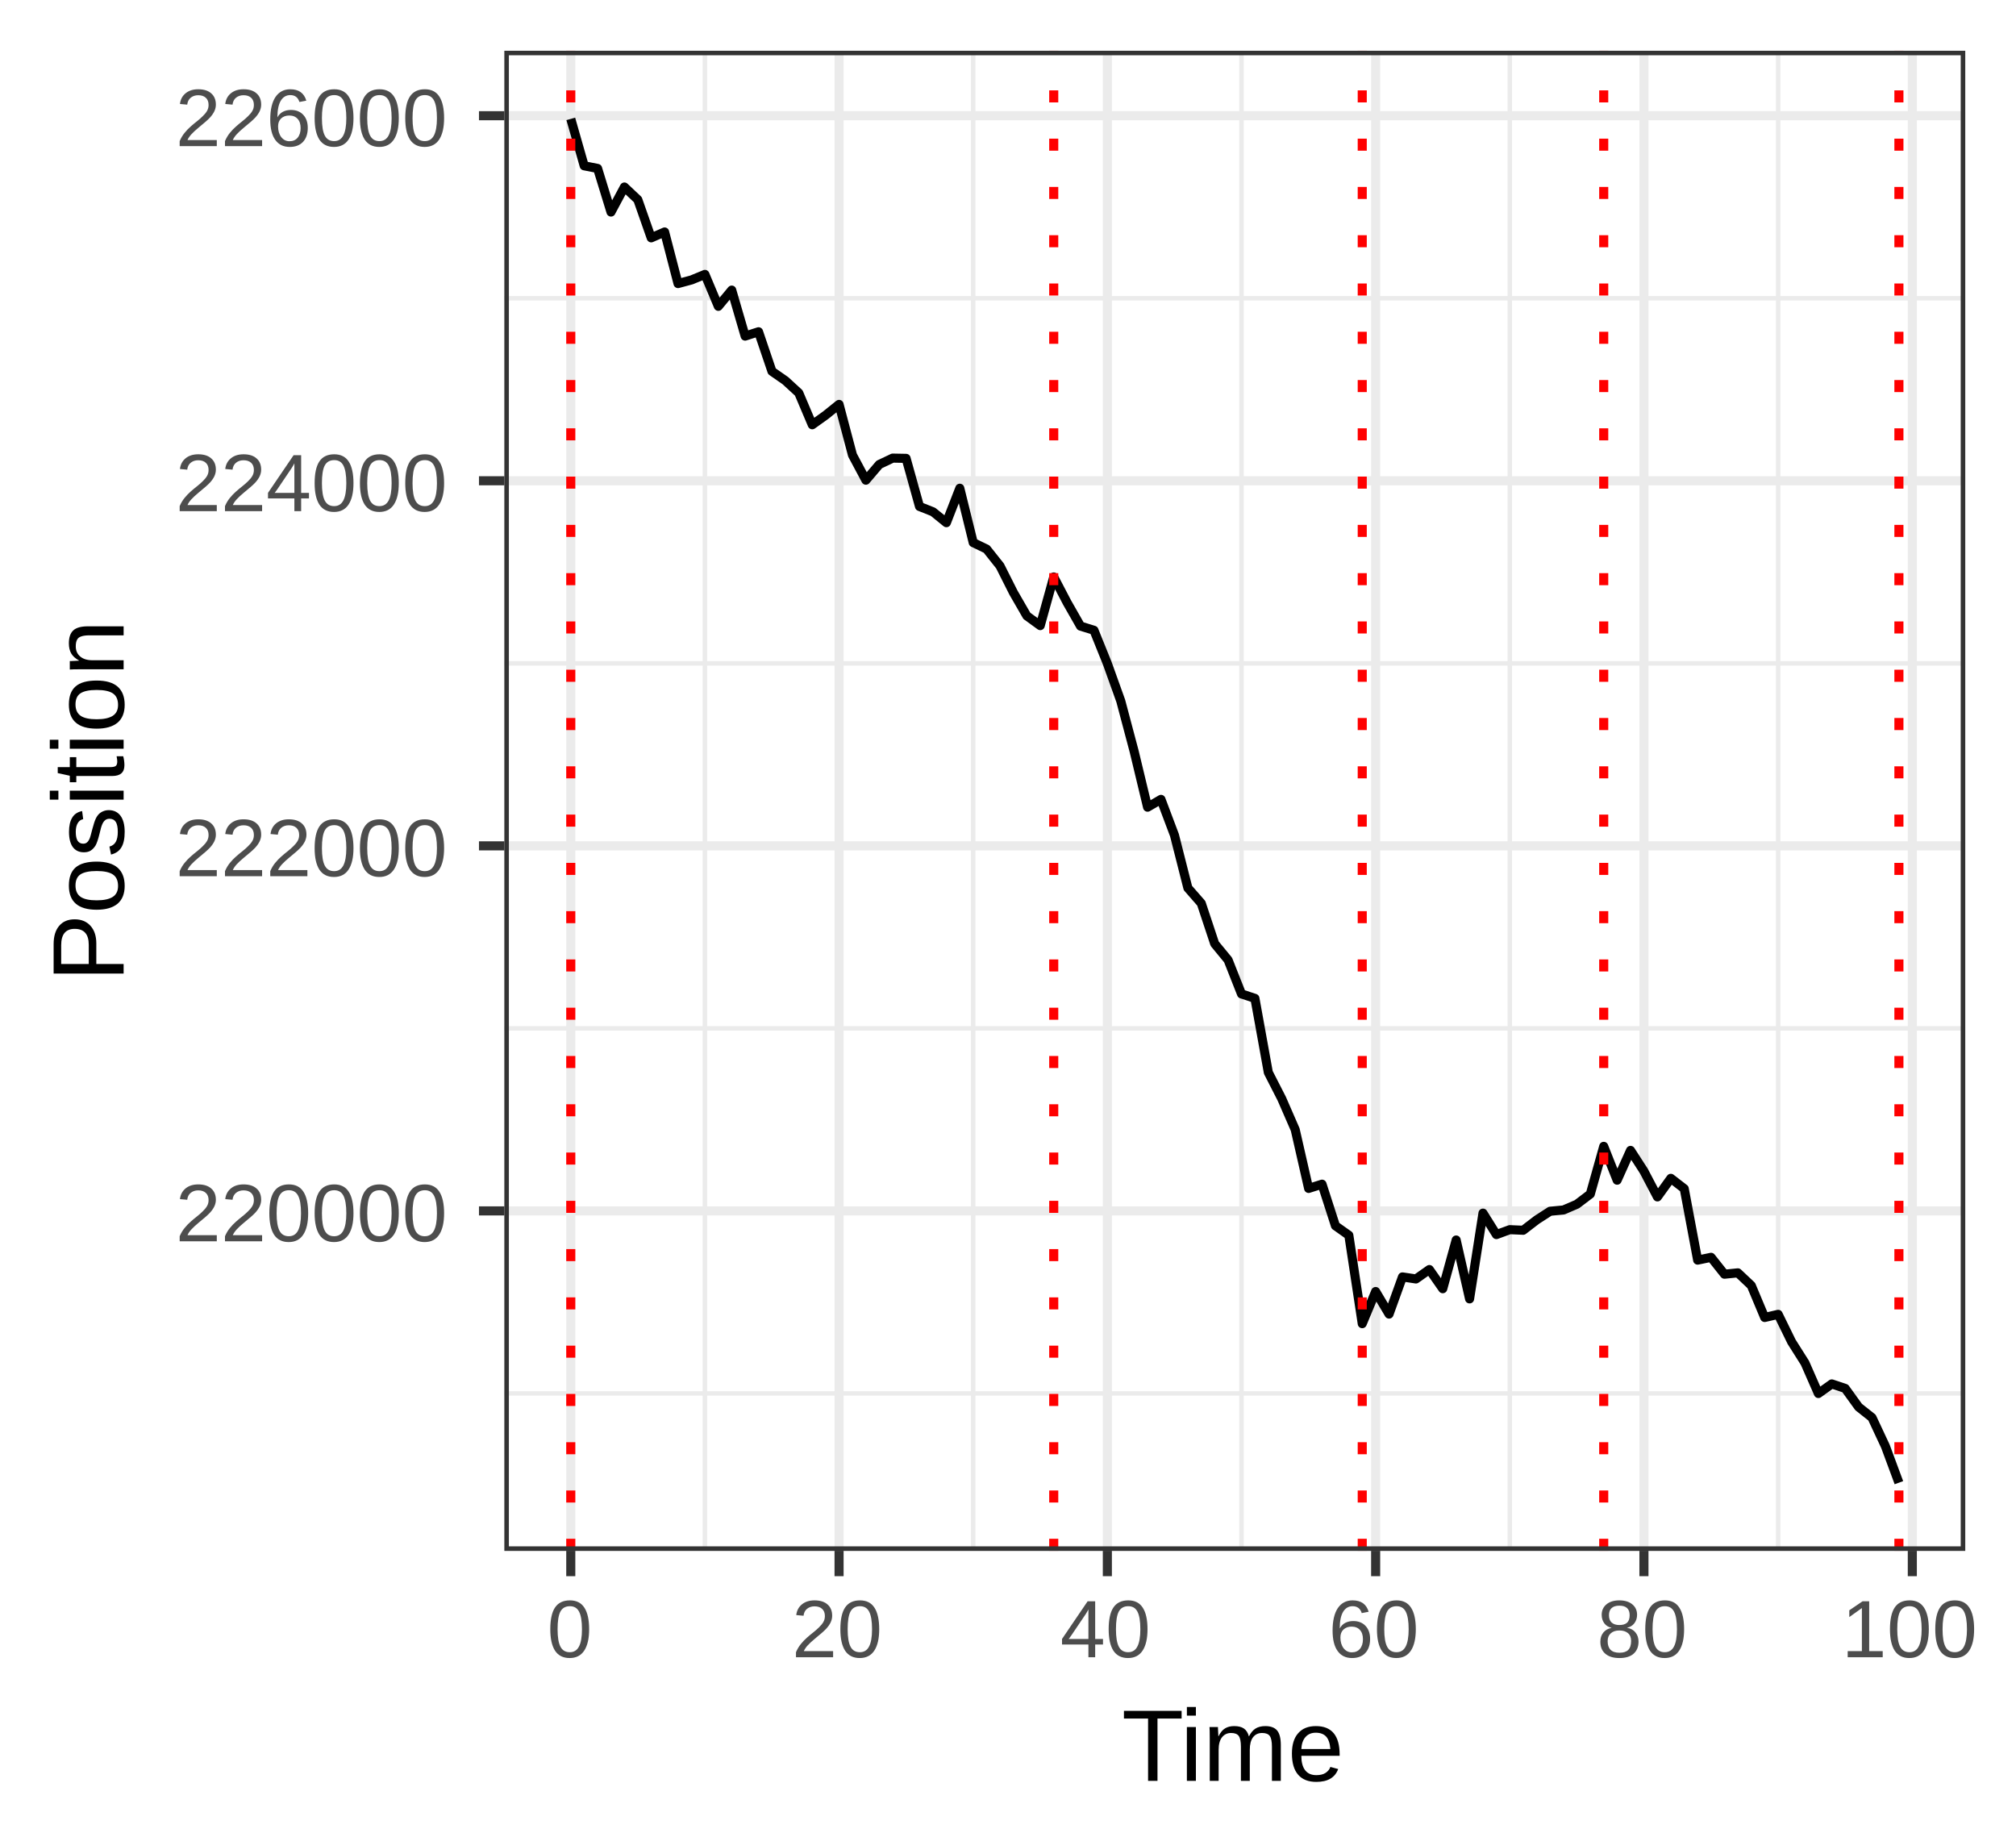
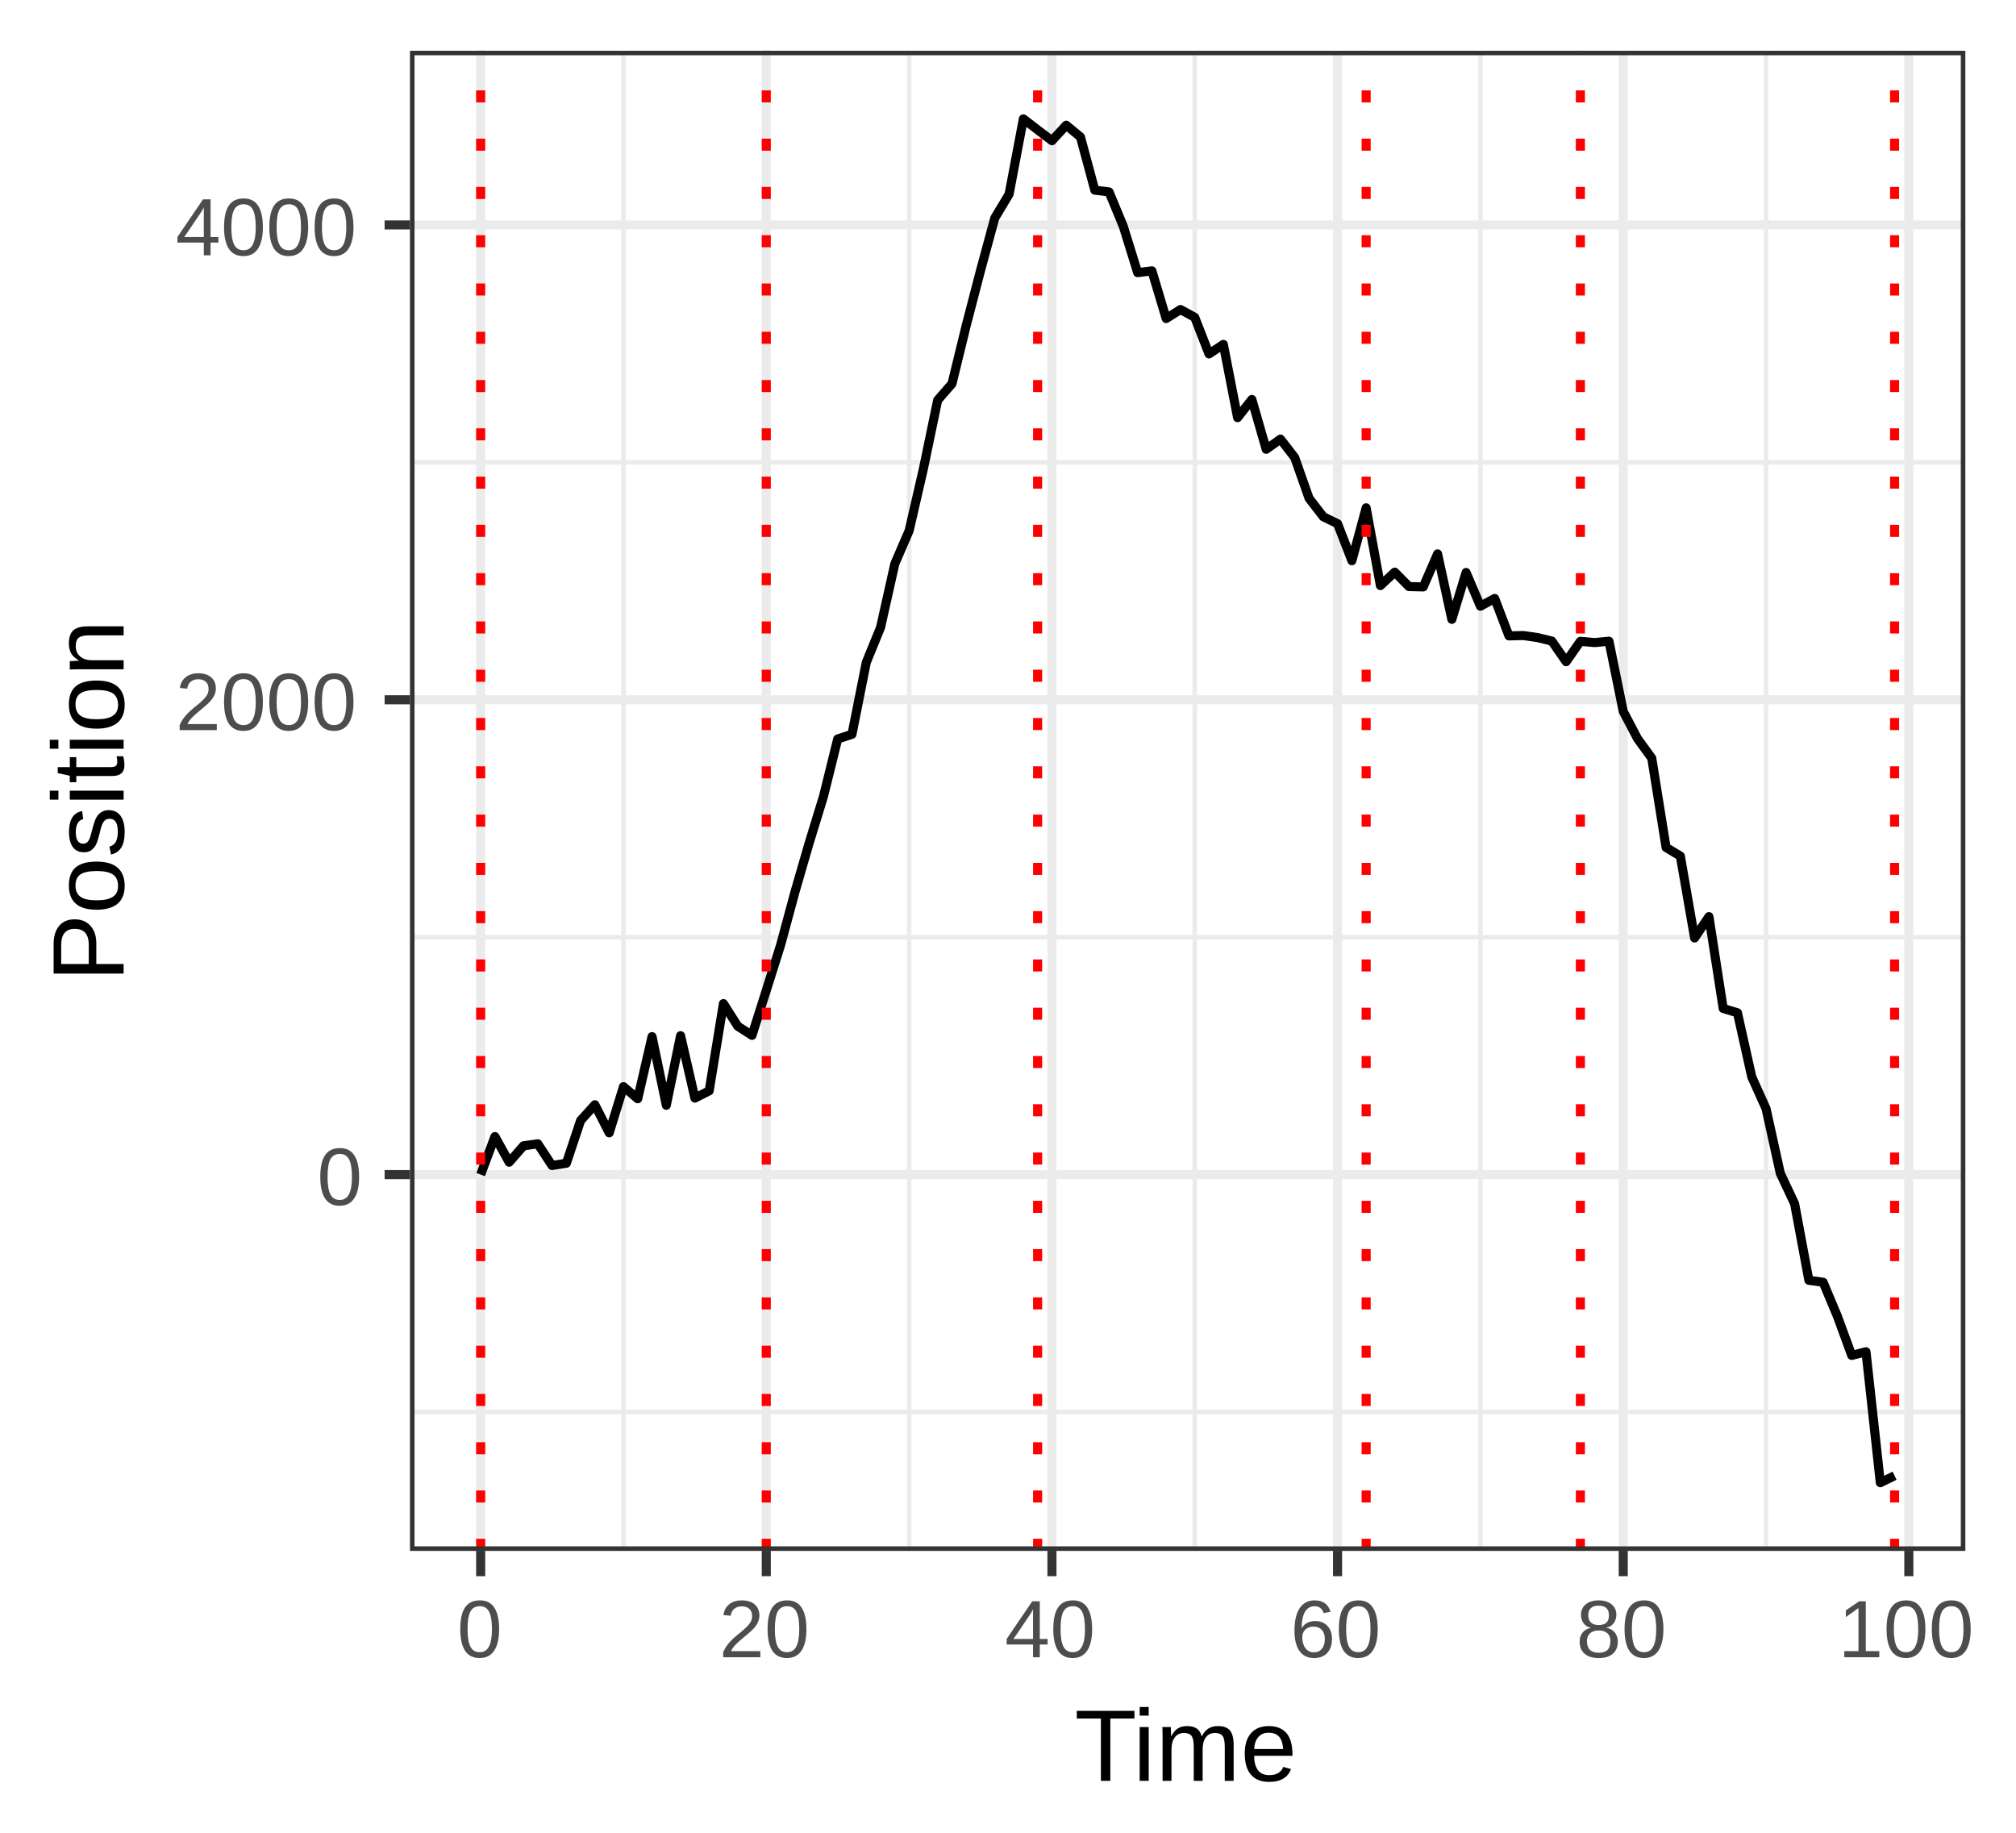
<svg xmlns="http://www.w3.org/2000/svg" viewBox="0 0 237.60 216.00">
  <defs>
    <style type="text/css">
    line, polyline, path, rect, circle {
      fill: none;
      stroke: #000000;
      stroke-linecap: round;
      stroke-linejoin: round;
      stroke-miterlimit: 10.00;
    }
  </style>
  </defs>
  <rect width="100%" height="100%" style="stroke: none; fill: #FFFFFF;" />
  <rect x="0.00" y="0.00" width="237.60" height="216.00" style="stroke-width: 1.07; stroke: #FFFFFF; fill: #FFFFFF;" />
  <defs>
-     <clipPath id="cpNTkuNDM4NXwyMzEuNjIyfDE4Mi43NzR8NS45Nzc1OA==">
-       <rect x="59.44" y="5.98" width="172.18" height="176.80" />
+     <clipPath id="cpNDguMzE1NXwyMzEuNjIyfDE4Mi43NzR8NS45Nzc1OA==">
+       <rect x="48.32" y="5.98" width="183.31" height="176.80" />
    </clipPath>
  </defs>
-   <rect x="59.44" y="5.98" width="172.18" height="176.80" style="stroke-width: 1.07; stroke: none; fill: #FFFFFF;" clip-path="url(#cpNTkuNDM4NXwyMzEuNjIyfDE4Mi43NzR8NS45Nzc1OA==)" />
-   <polyline points="59.44,164.22 231.62,164.22 " style="stroke-width: 0.53; stroke: #EBEBEB; stroke-linecap: butt;" clip-path="url(#cpNTkuNDM4NXwyMzEuNjIyfDE4Mi43NzR8NS45Nzc1OA==)" />
-   <polyline points="59.44,121.20 231.62,121.20 " style="stroke-width: 0.53; stroke: #EBEBEB; stroke-linecap: butt;" clip-path="url(#cpNTkuNDM4NXwyMzEuNjIyfDE4Mi43NzR8NS45Nzc1OA==)" />
-   <polyline points="59.44,78.18 231.62,78.18 " style="stroke-width: 0.53; stroke: #EBEBEB; stroke-linecap: butt;" clip-path="url(#cpNTkuNDM4NXwyMzEuNjIyfDE4Mi43NzR8NS45Nzc1OA==)" />
-   <polyline points="59.44,35.15 231.62,35.15 " style="stroke-width: 0.53; stroke: #EBEBEB; stroke-linecap: butt;" clip-path="url(#cpNTkuNDM4NXwyMzEuNjIyfDE4Mi43NzR8NS45Nzc1OA==)" />
-   <polyline points="83.08,182.77 83.08,5.98 " style="stroke-width: 0.53; stroke: #EBEBEB; stroke-linecap: butt;" clip-path="url(#cpNTkuNDM4NXwyMzEuNjIyfDE4Mi43NzR8NS45Nzc1OA==)" />
-   <polyline points="114.70,182.77 114.70,5.98 " style="stroke-width: 0.53; stroke: #EBEBEB; stroke-linecap: butt;" clip-path="url(#cpNTkuNDM4NXwyMzEuNjIyfDE4Mi43NzR8NS45Nzc1OA==)" />
-   <polyline points="146.32,182.77 146.32,5.98 " style="stroke-width: 0.53; stroke: #EBEBEB; stroke-linecap: butt;" clip-path="url(#cpNTkuNDM4NXwyMzEuNjIyfDE4Mi43NzR8NS45Nzc1OA==)" />
-   <polyline points="177.94,182.77 177.94,5.98 " style="stroke-width: 0.53; stroke: #EBEBEB; stroke-linecap: butt;" clip-path="url(#cpNTkuNDM4NXwyMzEuNjIyfDE4Mi43NzR8NS45Nzc1OA==)" />
-   <polyline points="209.57,182.77 209.57,5.98 " style="stroke-width: 0.53; stroke: #EBEBEB; stroke-linecap: butt;" clip-path="url(#cpNTkuNDM4NXwyMzEuNjIyfDE4Mi43NzR8NS45Nzc1OA==)" />
-   <polyline points="59.44,142.71 231.62,142.71 " style="stroke-width: 1.07; stroke: #EBEBEB; stroke-linecap: butt;" clip-path="url(#cpNTkuNDM4NXwyMzEuNjIyfDE4Mi43NzR8NS45Nzc1OA==)" />
-   <polyline points="59.44,99.69 231.62,99.69 " style="stroke-width: 1.07; stroke: #EBEBEB; stroke-linecap: butt;" clip-path="url(#cpNTkuNDM4NXwyMzEuNjIyfDE4Mi43NzR8NS45Nzc1OA==)" />
-   <polyline points="59.44,56.66 231.62,56.66 " style="stroke-width: 1.07; stroke: #EBEBEB; stroke-linecap: butt;" clip-path="url(#cpNTkuNDM4NXwyMzEuNjIyfDE4Mi43NzR8NS45Nzc1OA==)" />
-   <polyline points="59.44,13.64 231.62,13.64 " style="stroke-width: 1.07; stroke: #EBEBEB; stroke-linecap: butt;" clip-path="url(#cpNTkuNDM4NXwyMzEuNjIyfDE4Mi43NzR8NS45Nzc1OA==)" />
-   <polyline points="67.27,182.77 67.27,5.98 " style="stroke-width: 1.07; stroke: #EBEBEB; stroke-linecap: butt;" clip-path="url(#cpNTkuNDM4NXwyMzEuNjIyfDE4Mi43NzR8NS45Nzc1OA==)" />
-   <polyline points="98.89,182.77 98.89,5.98 " style="stroke-width: 1.07; stroke: #EBEBEB; stroke-linecap: butt;" clip-path="url(#cpNTkuNDM4NXwyMzEuNjIyfDE4Mi43NzR8NS45Nzc1OA==)" />
-   <polyline points="130.51,182.77 130.51,5.98 " style="stroke-width: 1.07; stroke: #EBEBEB; stroke-linecap: butt;" clip-path="url(#cpNTkuNDM4NXwyMzEuNjIyfDE4Mi43NzR8NS45Nzc1OA==)" />
-   <polyline points="162.13,182.77 162.13,5.98 " style="stroke-width: 1.07; stroke: #EBEBEB; stroke-linecap: butt;" clip-path="url(#cpNTkuNDM4NXwyMzEuNjIyfDE4Mi43NzR8NS45Nzc1OA==)" />
-   <polyline points="193.75,182.77 193.75,5.98 " style="stroke-width: 1.07; stroke: #EBEBEB; stroke-linecap: butt;" clip-path="url(#cpNTkuNDM4NXwyMzEuNjIyfDE4Mi43NzR8NS45Nzc1OA==)" />
-   <polyline points="225.38,182.77 225.38,5.98 " style="stroke-width: 1.07; stroke: #EBEBEB; stroke-linecap: butt;" clip-path="url(#cpNTkuNDM4NXwyMzEuNjIyfDE4Mi43NzR8NS45Nzc1OA==)" />
-   <polyline points="67.27,14.01 68.85,19.54 70.43,19.85 72.01,24.99 73.59,22.04 75.17,23.53 76.75,28.03 78.33,27.34 79.91,33.42 81.50,32.99 83.08,32.34 84.66,36.10 86.24,34.19 87.82,39.61 89.40,39.10 90.98,43.76 92.56,44.86 94.14,46.31 95.73,50.06 97.31,48.93 98.89,47.66 100.47,53.63 102.05,56.59 103.63,54.74 105.21,53.99 106.79,54.02 108.37,59.69 109.96,60.32 111.54,61.60 113.12,57.54 114.70,63.95 116.28,64.71 117.86,66.70 119.44,69.84 121.02,72.58 122.60,73.73 124.19,68.00 125.77,71.02 127.35,73.79 128.93,74.28 130.51,78.20 132.09,82.61 133.67,88.56 135.25,95.13 136.83,94.21 138.42,98.43 140.00,104.65 141.58,106.46 143.16,111.22 144.74,113.14 146.32,117.14 147.90,117.66 149.48,126.39 151.06,129.48 152.65,133.13 154.23,140.06 155.81,139.56 157.39,144.46 158.97,145.58 160.55,156.00 162.13,152.21 163.71,154.87 165.29,150.49 166.88,150.73 168.46,149.62 170.04,151.88 171.62,146.14 173.20,153.08 174.78,142.97 176.36,145.50 177.94,144.92 179.52,144.99 181.11,143.77 182.69,142.75 184.27,142.60 185.85,141.92 187.43,140.72 189.01,135.10 190.59,139.09 192.17,135.58 193.75,138.03 195.34,141.06 196.92,138.87 198.50,140.09 200.08,148.51 201.66,148.18 203.24,150.17 204.82,150.01 206.40,151.50 207.98,155.27 209.57,154.90 211.15,158.13 212.73,160.63 214.31,164.23 215.89,163.10 217.47,163.63 219.05,165.82 220.63,167.07 222.21,170.45 223.80,174.74 " style="stroke-width: 1.07; stroke-linecap: butt;" clip-path="url(#cpNTkuNDM4NXwyMzEuNjIyfDE4Mi43NzR8NS45Nzc1OA==)" />
-   <line x1="124.19" y1="182.77" x2="124.19" y2="5.98" style="stroke-width: 1.07; stroke: #FF0000; stroke-dasharray: 1.42,4.27; stroke-linecap: butt;" clip-path="url(#cpNTkuNDM4NXwyMzEuNjIyfDE4Mi43NzR8NS45Nzc1OA==)" />
-   <line x1="160.55" y1="182.77" x2="160.55" y2="5.98" style="stroke-width: 1.07; stroke: #FF0000; stroke-dasharray: 1.42,4.27; stroke-linecap: butt;" clip-path="url(#cpNTkuNDM4NXwyMzEuNjIyfDE4Mi43NzR8NS45Nzc1OA==)" />
-   <line x1="189.01" y1="182.77" x2="189.01" y2="5.98" style="stroke-width: 1.07; stroke: #FF0000; stroke-dasharray: 1.42,4.27; stroke-linecap: butt;" clip-path="url(#cpNTkuNDM4NXwyMzEuNjIyfDE4Mi43NzR8NS45Nzc1OA==)" />
-   <line x1="223.80" y1="182.77" x2="223.80" y2="5.98" style="stroke-width: 1.07; stroke: #FF0000; stroke-dasharray: 1.42,4.27; stroke-linecap: butt;" clip-path="url(#cpNTkuNDM4NXwyMzEuNjIyfDE4Mi43NzR8NS45Nzc1OA==)" />
-   <line x1="67.27" y1="182.77" x2="67.27" y2="5.98" style="stroke-width: 1.07; stroke: #FF0000; stroke-dasharray: 1.42,4.27; stroke-linecap: butt;" clip-path="url(#cpNTkuNDM4NXwyMzEuNjIyfDE4Mi43NzR8NS45Nzc1OA==)" />
-   <rect x="59.44" y="5.98" width="172.18" height="176.80" style="stroke-width: 1.07; stroke: #333333;" clip-path="url(#cpNTkuNDM4NXwyMzEuNjIyfDE4Mi43NzR8NS45Nzc1OA==)" />
+   <rect x="48.32" y="5.98" width="183.31" height="176.80" style="stroke-width: 1.07; stroke: none; fill: #FFFFFF;" clip-path="url(#cpNDguMzE1NXwyMzEuNjIyfDE4Mi43NzR8NS45Nzc1OA==)" />
+   <polyline points="48.32,166.41 231.62,166.41 " style="stroke-width: 0.53; stroke: #EBEBEB; stroke-linecap: butt;" clip-path="url(#cpNDguMzE1NXwyMzEuNjIyfDE4Mi43NzR8NS45Nzc1OA==)" />
+   <polyline points="48.32,110.45 231.62,110.45 " style="stroke-width: 0.53; stroke: #EBEBEB; stroke-linecap: butt;" clip-path="url(#cpNDguMzE1NXwyMzEuNjIyfDE4Mi43NzR8NS45Nzc1OA==)" />
+   <polyline points="48.32,54.49 231.62,54.49 " style="stroke-width: 0.53; stroke: #EBEBEB; stroke-linecap: butt;" clip-path="url(#cpNDguMzE1NXwyMzEuNjIyfDE4Mi43NzR8NS45Nzc1OA==)" />
+   <polyline points="73.48,182.77 73.48,5.98 " style="stroke-width: 0.53; stroke: #EBEBEB; stroke-linecap: butt;" clip-path="url(#cpNDguMzE1NXwyMzEuNjIyfDE4Mi43NzR8NS45Nzc1OA==)" />
+   <polyline points="107.15,182.77 107.15,5.98 " style="stroke-width: 0.53; stroke: #EBEBEB; stroke-linecap: butt;" clip-path="url(#cpNDguMzE1NXwyMzEuNjIyfDE4Mi43NzR8NS45Nzc1OA==)" />
+   <polyline points="140.81,182.77 140.81,5.98 " style="stroke-width: 0.53; stroke: #EBEBEB; stroke-linecap: butt;" clip-path="url(#cpNDguMzE1NXwyMzEuNjIyfDE4Mi43NzR8NS45Nzc1OA==)" />
+   <polyline points="174.48,182.77 174.48,5.98 " style="stroke-width: 0.53; stroke: #EBEBEB; stroke-linecap: butt;" clip-path="url(#cpNDguMzE1NXwyMzEuNjIyfDE4Mi43NzR8NS45Nzc1OA==)" />
+   <polyline points="208.14,182.77 208.14,5.98 " style="stroke-width: 0.53; stroke: #EBEBEB; stroke-linecap: butt;" clip-path="url(#cpNDguMzE1NXwyMzEuNjIyfDE4Mi43NzR8NS45Nzc1OA==)" />
+   <polyline points="48.32,138.43 231.62,138.43 " style="stroke-width: 1.07; stroke: #EBEBEB; stroke-linecap: butt;" clip-path="url(#cpNDguMzE1NXwyMzEuNjIyfDE4Mi43NzR8NS45Nzc1OA==)" />
+   <polyline points="48.32,82.47 231.62,82.47 " style="stroke-width: 1.07; stroke: #EBEBEB; stroke-linecap: butt;" clip-path="url(#cpNDguMzE1NXwyMzEuNjIyfDE4Mi43NzR8NS45Nzc1OA==)" />
+   <polyline points="48.32,26.51 231.62,26.51 " style="stroke-width: 1.07; stroke: #EBEBEB; stroke-linecap: butt;" clip-path="url(#cpNDguMzE1NXwyMzEuNjIyfDE4Mi43NzR8NS45Nzc1OA==)" />
+   <polyline points="56.65,182.77 56.65,5.98 " style="stroke-width: 1.07; stroke: #EBEBEB; stroke-linecap: butt;" clip-path="url(#cpNDguMzE1NXwyMzEuNjIyfDE4Mi43NzR8NS45Nzc1OA==)" />
+   <polyline points="90.31,182.77 90.31,5.98 " style="stroke-width: 1.07; stroke: #EBEBEB; stroke-linecap: butt;" clip-path="url(#cpNDguMzE1NXwyMzEuNjIyfDE4Mi43NzR8NS45Nzc1OA==)" />
+   <polyline points="123.98,182.77 123.98,5.98 " style="stroke-width: 1.07; stroke: #EBEBEB; stroke-linecap: butt;" clip-path="url(#cpNDguMzE1NXwyMzEuNjIyfDE4Mi43NzR8NS45Nzc1OA==)" />
+   <polyline points="157.64,182.77 157.64,5.98 " style="stroke-width: 1.07; stroke: #EBEBEB; stroke-linecap: butt;" clip-path="url(#cpNDguMzE1NXwyMzEuNjIyfDE4Mi43NzR8NS45Nzc1OA==)" />
+   <polyline points="191.31,182.77 191.31,5.98 " style="stroke-width: 1.07; stroke: #EBEBEB; stroke-linecap: butt;" clip-path="url(#cpNDguMzE1NXwyMzEuNjIyfDE4Mi43NzR8NS45Nzc1OA==)" />
+   <polyline points="224.97,182.77 224.97,5.98 " style="stroke-width: 1.07; stroke: #EBEBEB; stroke-linecap: butt;" clip-path="url(#cpNDguMzE1NXwyMzEuNjIyfDE4Mi43NzR8NS45Nzc1OA==)" />
+   <polyline points="56.65,138.43 58.33,133.95 60.01,136.97 61.70,135.04 63.38,134.80 65.06,137.36 66.75,137.09 68.43,132.06 70.11,130.20 71.80,133.51 73.48,128.07 75.16,129.49 76.85,122.17 78.53,130.26 80.21,122.06 81.90,129.41 83.58,128.56 85.26,118.28 86.95,120.94 88.63,122.02 90.31,116.73 92.00,111.38 93.68,105.16 95.36,99.37 97.05,93.87 98.73,87.09 100.41,86.54 102.10,78.06 103.78,73.95 105.46,66.45 107.15,62.54 108.83,55.24 110.51,47.16 112.20,45.22 113.88,38.34 115.56,31.89 117.24,25.70 118.93,22.88 120.61,14.01 122.29,15.30 123.98,16.58 125.66,14.76 127.34,16.14 129.03,22.41 130.71,22.62 132.39,26.68 134.08,32.13 135.76,31.92 137.44,37.54 139.13,36.48 140.81,37.40 142.49,41.71 144.18,40.59 145.86,49.22 147.54,47.08 149.23,52.95 150.91,51.75 152.59,53.92 154.28,58.72 155.96,60.90 157.64,61.72 159.33,66.08 161.01,59.85 162.69,69.01 164.38,67.43 166.06,69.13 167.74,69.17 169.43,65.28 171.11,72.99 172.79,67.47 174.48,71.44 176.16,70.53 177.84,74.94 179.53,74.90 181.21,75.14 182.89,75.55 184.58,77.98 186.26,75.58 187.94,75.73 189.63,75.57 191.31,83.84 192.99,87.04 194.67,89.35 196.36,99.88 198.04,100.89 199.72,110.54 201.41,108.03 203.09,118.85 204.77,119.36 206.46,126.92 208.14,130.65 209.82,138.28 211.51,141.87 213.19,150.89 214.87,151.12 216.56,155.15 218.24,159.74 219.92,159.31 221.61,174.74 223.29,173.92 " style="stroke-width: 1.07; stroke-linecap: butt;" clip-path="url(#cpNDguMzE1NXwyMzEuNjIyfDE4Mi43NzR8NS45Nzc1OA==)" />
+   <line x1="90.31" y1="182.77" x2="90.31" y2="5.98" style="stroke-width: 1.07; stroke: #FF0000; stroke-dasharray: 1.42,4.27; stroke-linecap: butt;" clip-path="url(#cpNDguMzE1NXwyMzEuNjIyfDE4Mi43NzR8NS45Nzc1OA==)" />
+   <line x1="122.29" y1="182.77" x2="122.29" y2="5.98" style="stroke-width: 1.07; stroke: #FF0000; stroke-dasharray: 1.42,4.27; stroke-linecap: butt;" clip-path="url(#cpNDguMzE1NXwyMzEuNjIyfDE4Mi43NzR8NS45Nzc1OA==)" />
+   <line x1="161.01" y1="182.77" x2="161.01" y2="5.98" style="stroke-width: 1.07; stroke: #FF0000; stroke-dasharray: 1.42,4.27; stroke-linecap: butt;" clip-path="url(#cpNDguMzE1NXwyMzEuNjIyfDE4Mi43NzR8NS45Nzc1OA==)" />
+   <line x1="186.26" y1="182.77" x2="186.26" y2="5.98" style="stroke-width: 1.07; stroke: #FF0000; stroke-dasharray: 1.42,4.27; stroke-linecap: butt;" clip-path="url(#cpNDguMzE1NXwyMzEuNjIyfDE4Mi43NzR8NS45Nzc1OA==)" />
+   <line x1="223.29" y1="182.77" x2="223.29" y2="5.98" style="stroke-width: 1.07; stroke: #FF0000; stroke-dasharray: 1.42,4.27; stroke-linecap: butt;" clip-path="url(#cpNDguMzE1NXwyMzEuNjIyfDE4Mi43NzR8NS45Nzc1OA==)" />
+   <line x1="56.65" y1="182.77" x2="56.65" y2="5.98" style="stroke-width: 1.07; stroke: #FF0000; stroke-dasharray: 1.42,4.27; stroke-linecap: butt;" clip-path="url(#cpNDguMzE1NXwyMzEuNjIyfDE4Mi43NzR8NS45Nzc1OA==)" />
+   <rect x="48.32" y="5.98" width="183.31" height="176.80" style="stroke-width: 1.07; stroke: #333333;" clip-path="url(#cpNDguMzE1NXwyMzEuNjIyfDE4Mi43NzR8NS45Nzc1OA==)" />
  <defs>
    <clipPath id="cpMHwyMzcuNnwyMTZ8MA==">
      <rect x="0.00" y="0.00" width="237.60" height="216.00" />
    </clipPath>
  </defs>
  <g clip-path="url(#cpMHwyMzcuNnwyMTZ8MA==)">
-     <text x="20.69" y="146.29" style="font-size: 9.60px; fill: #4D4D4D; font-family: Arial;" textLength="33.37px" lengthAdjust="spacingAndGlyphs">220000</text>
+     <text x="37.37" y="142.01" style="font-size: 9.60px; fill: #4D4D4D; font-family: Arial;" textLength="5.56px" lengthAdjust="spacingAndGlyphs">0</text>
  </g>
  <g clip-path="url(#cpMHwyMzcuNnwyMTZ8MA==)">
-     <text x="20.69" y="103.26" style="font-size: 9.60px; fill: #4D4D4D; font-family: Arial;" textLength="33.37px" lengthAdjust="spacingAndGlyphs">222000</text>
+     <text x="20.69" y="86.05" style="font-size: 9.60px; fill: #4D4D4D; font-family: Arial;" textLength="22.25px" lengthAdjust="spacingAndGlyphs">2000</text>
  </g>
  <g clip-path="url(#cpMHwyMzcuNnwyMTZ8MA==)">
-     <text x="20.69" y="60.24" style="font-size: 9.60px; fill: #4D4D4D; font-family: Arial;" textLength="33.37px" lengthAdjust="spacingAndGlyphs">224000</text>
+     <text x="20.69" y="30.09" style="font-size: 9.60px; fill: #4D4D4D; font-family: Arial;" textLength="22.25px" lengthAdjust="spacingAndGlyphs">4000</text>
+   </g>
+   <polyline points="45.33,138.43 48.32,138.43 " style="stroke-width: 1.07; stroke: #333333; stroke-linecap: butt;" clip-path="url(#cpMHwyMzcuNnwyMTZ8MA==)" />
+   <polyline points="45.33,82.47 48.32,82.47 " style="stroke-width: 1.07; stroke: #333333; stroke-linecap: butt;" clip-path="url(#cpMHwyMzcuNnwyMTZ8MA==)" />
+   <polyline points="45.33,26.51 48.32,26.51 " style="stroke-width: 1.07; stroke: #333333; stroke-linecap: butt;" clip-path="url(#cpMHwyMzcuNnwyMTZ8MA==)" />
+   <polyline points="56.65,185.76 56.65,182.77 " style="stroke-width: 1.07; stroke: #333333; stroke-linecap: butt;" clip-path="url(#cpMHwyMzcuNnwyMTZ8MA==)" />
+   <polyline points="90.31,185.76 90.31,182.77 " style="stroke-width: 1.07; stroke: #333333; stroke-linecap: butt;" clip-path="url(#cpMHwyMzcuNnwyMTZ8MA==)" />
+   <polyline points="123.98,185.76 123.98,182.77 " style="stroke-width: 1.07; stroke: #333333; stroke-linecap: butt;" clip-path="url(#cpMHwyMzcuNnwyMTZ8MA==)" />
+   <polyline points="157.64,185.76 157.64,182.77 " style="stroke-width: 1.07; stroke: #333333; stroke-linecap: butt;" clip-path="url(#cpMHwyMzcuNnwyMTZ8MA==)" />
+   <polyline points="191.31,185.76 191.31,182.77 " style="stroke-width: 1.07; stroke: #333333; stroke-linecap: butt;" clip-path="url(#cpMHwyMzcuNnwyMTZ8MA==)" />
+   <polyline points="224.97,185.76 224.97,182.77 " style="stroke-width: 1.07; stroke: #333333; stroke-linecap: butt;" clip-path="url(#cpMHwyMzcuNnwyMTZ8MA==)" />
+   <g clip-path="url(#cpMHwyMzcuNnwyMTZ8MA==)">
+     <text x="53.87" y="195.31" style="font-size: 9.60px; fill: #4D4D4D; font-family: Arial;" textLength="5.56px" lengthAdjust="spacingAndGlyphs">0</text>
  </g>
  <g clip-path="url(#cpMHwyMzcuNnwyMTZ8MA==)">
-     <text x="20.69" y="17.22" style="font-size: 9.60px; fill: #4D4D4D; font-family: Arial;" textLength="33.37px" lengthAdjust="spacingAndGlyphs">226000</text>
-   </g>
-   <polyline points="56.45,142.71 59.44,142.71 " style="stroke-width: 1.07; stroke: #333333; stroke-linecap: butt;" clip-path="url(#cpMHwyMzcuNnwyMTZ8MA==)" />
-   <polyline points="56.45,99.69 59.44,99.69 " style="stroke-width: 1.07; stroke: #333333; stroke-linecap: butt;" clip-path="url(#cpMHwyMzcuNnwyMTZ8MA==)" />
-   <polyline points="56.45,56.66 59.44,56.66 " style="stroke-width: 1.07; stroke: #333333; stroke-linecap: butt;" clip-path="url(#cpMHwyMzcuNnwyMTZ8MA==)" />
-   <polyline points="56.45,13.64 59.44,13.64 " style="stroke-width: 1.07; stroke: #333333; stroke-linecap: butt;" clip-path="url(#cpMHwyMzcuNnwyMTZ8MA==)" />
-   <polyline points="67.27,185.76 67.27,182.77 " style="stroke-width: 1.07; stroke: #333333; stroke-linecap: butt;" clip-path="url(#cpMHwyMzcuNnwyMTZ8MA==)" />
-   <polyline points="98.89,185.76 98.89,182.77 " style="stroke-width: 1.07; stroke: #333333; stroke-linecap: butt;" clip-path="url(#cpMHwyMzcuNnwyMTZ8MA==)" />
-   <polyline points="130.51,185.76 130.51,182.77 " style="stroke-width: 1.07; stroke: #333333; stroke-linecap: butt;" clip-path="url(#cpMHwyMzcuNnwyMTZ8MA==)" />
-   <polyline points="162.13,185.76 162.13,182.77 " style="stroke-width: 1.07; stroke: #333333; stroke-linecap: butt;" clip-path="url(#cpMHwyMzcuNnwyMTZ8MA==)" />
-   <polyline points="193.75,185.76 193.75,182.77 " style="stroke-width: 1.07; stroke: #333333; stroke-linecap: butt;" clip-path="url(#cpMHwyMzcuNnwyMTZ8MA==)" />
-   <polyline points="225.38,185.76 225.38,182.77 " style="stroke-width: 1.07; stroke: #333333; stroke-linecap: butt;" clip-path="url(#cpMHwyMzcuNnwyMTZ8MA==)" />
-   <g clip-path="url(#cpMHwyMzcuNnwyMTZ8MA==)">
-     <text x="64.48" y="195.31" style="font-size: 9.60px; fill: #4D4D4D; font-family: Arial;" textLength="5.56px" lengthAdjust="spacingAndGlyphs">0</text>
+     <text x="84.75" y="195.31" style="font-size: 9.60px; fill: #4D4D4D; font-family: Arial;" textLength="11.12px" lengthAdjust="spacingAndGlyphs">20</text>
  </g>
  <g clip-path="url(#cpMHwyMzcuNnwyMTZ8MA==)">
-     <text x="93.33" y="195.31" style="font-size: 9.60px; fill: #4D4D4D; font-family: Arial;" textLength="11.12px" lengthAdjust="spacingAndGlyphs">20</text>
+     <text x="118.42" y="195.31" style="font-size: 9.60px; fill: #4D4D4D; font-family: Arial;" textLength="11.12px" lengthAdjust="spacingAndGlyphs">40</text>
  </g>
  <g clip-path="url(#cpMHwyMzcuNnwyMTZ8MA==)">
-     <text x="124.95" y="195.31" style="font-size: 9.60px; fill: #4D4D4D; font-family: Arial;" textLength="11.12px" lengthAdjust="spacingAndGlyphs">40</text>
+     <text x="152.08" y="195.31" style="font-size: 9.60px; fill: #4D4D4D; font-family: Arial;" textLength="11.12px" lengthAdjust="spacingAndGlyphs">60</text>
  </g>
  <g clip-path="url(#cpMHwyMzcuNnwyMTZ8MA==)">
-     <text x="156.57" y="195.31" style="font-size: 9.60px; fill: #4D4D4D; font-family: Arial;" textLength="11.12px" lengthAdjust="spacingAndGlyphs">60</text>
+     <text x="185.75" y="195.31" style="font-size: 9.60px; fill: #4D4D4D; font-family: Arial;" textLength="11.12px" lengthAdjust="spacingAndGlyphs">80</text>
  </g>
  <g clip-path="url(#cpMHwyMzcuNnwyMTZ8MA==)">
-     <text x="188.19" y="195.31" style="font-size: 9.60px; fill: #4D4D4D; font-family: Arial;" textLength="11.12px" lengthAdjust="spacingAndGlyphs">80</text>
+     <text x="216.63" y="195.31" style="font-size: 9.60px; fill: #4D4D4D; font-family: Arial;" textLength="16.68px" lengthAdjust="spacingAndGlyphs">100</text>
  </g>
  <g clip-path="url(#cpMHwyMzcuNnwyMTZ8MA==)">
-     <text x="217.03" y="195.31" style="font-size: 9.60px; fill: #4D4D4D; font-family: Arial;" textLength="16.68px" lengthAdjust="spacingAndGlyphs">100</text>
-   </g>
-   <g clip-path="url(#cpMHwyMzcuNnwyMTZ8MA==)">
-     <text x="132.20" y="209.88" style="font-size: 12.00px; font-family: Arial;" textLength="26.67px" lengthAdjust="spacingAndGlyphs">Time</text>
+     <text x="126.64" y="209.88" style="font-size: 12.00px; font-family: Arial;" textLength="26.67px" lengthAdjust="spacingAndGlyphs">Time</text>
  </g>
  <g clip-path="url(#cpMHwyMzcuNnwyMTZ8MA==)">
    <text transform="translate(14.57,115.72) rotate(-90)" style="font-size: 12.00px; font-family: Arial;" textLength="42.69px" lengthAdjust="spacingAndGlyphs">Position</text>
  </g>
</svg>
